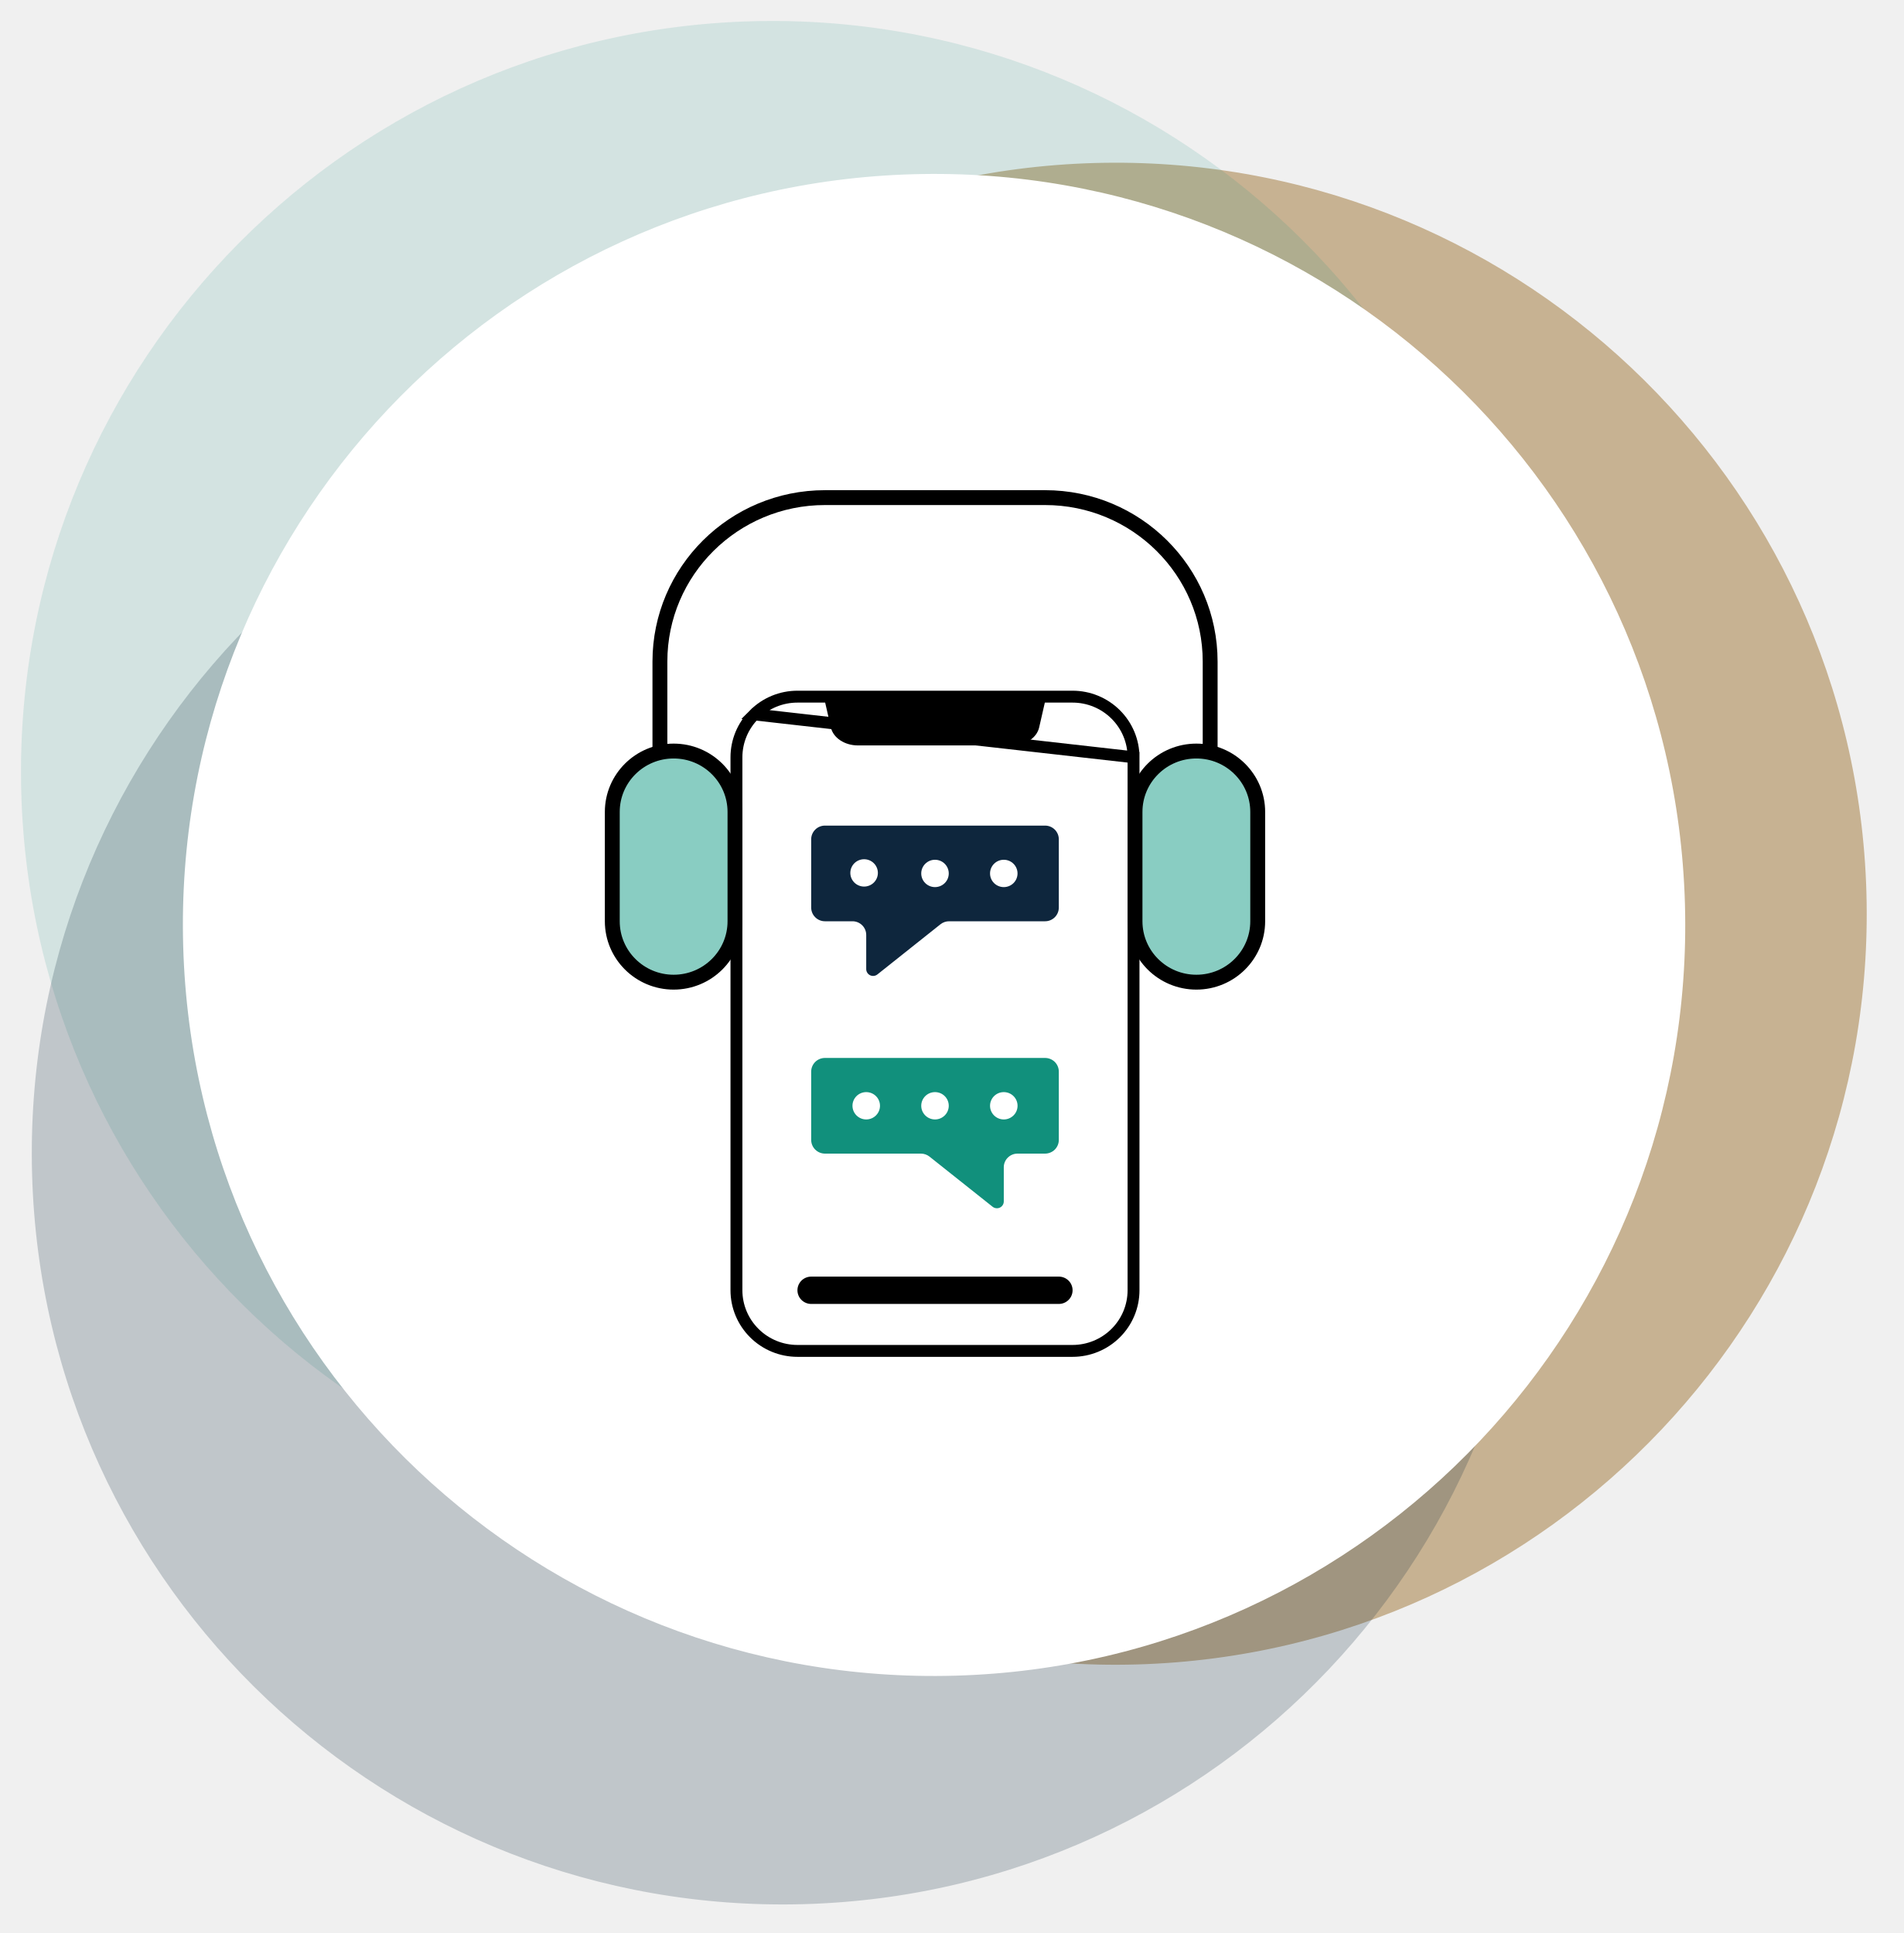
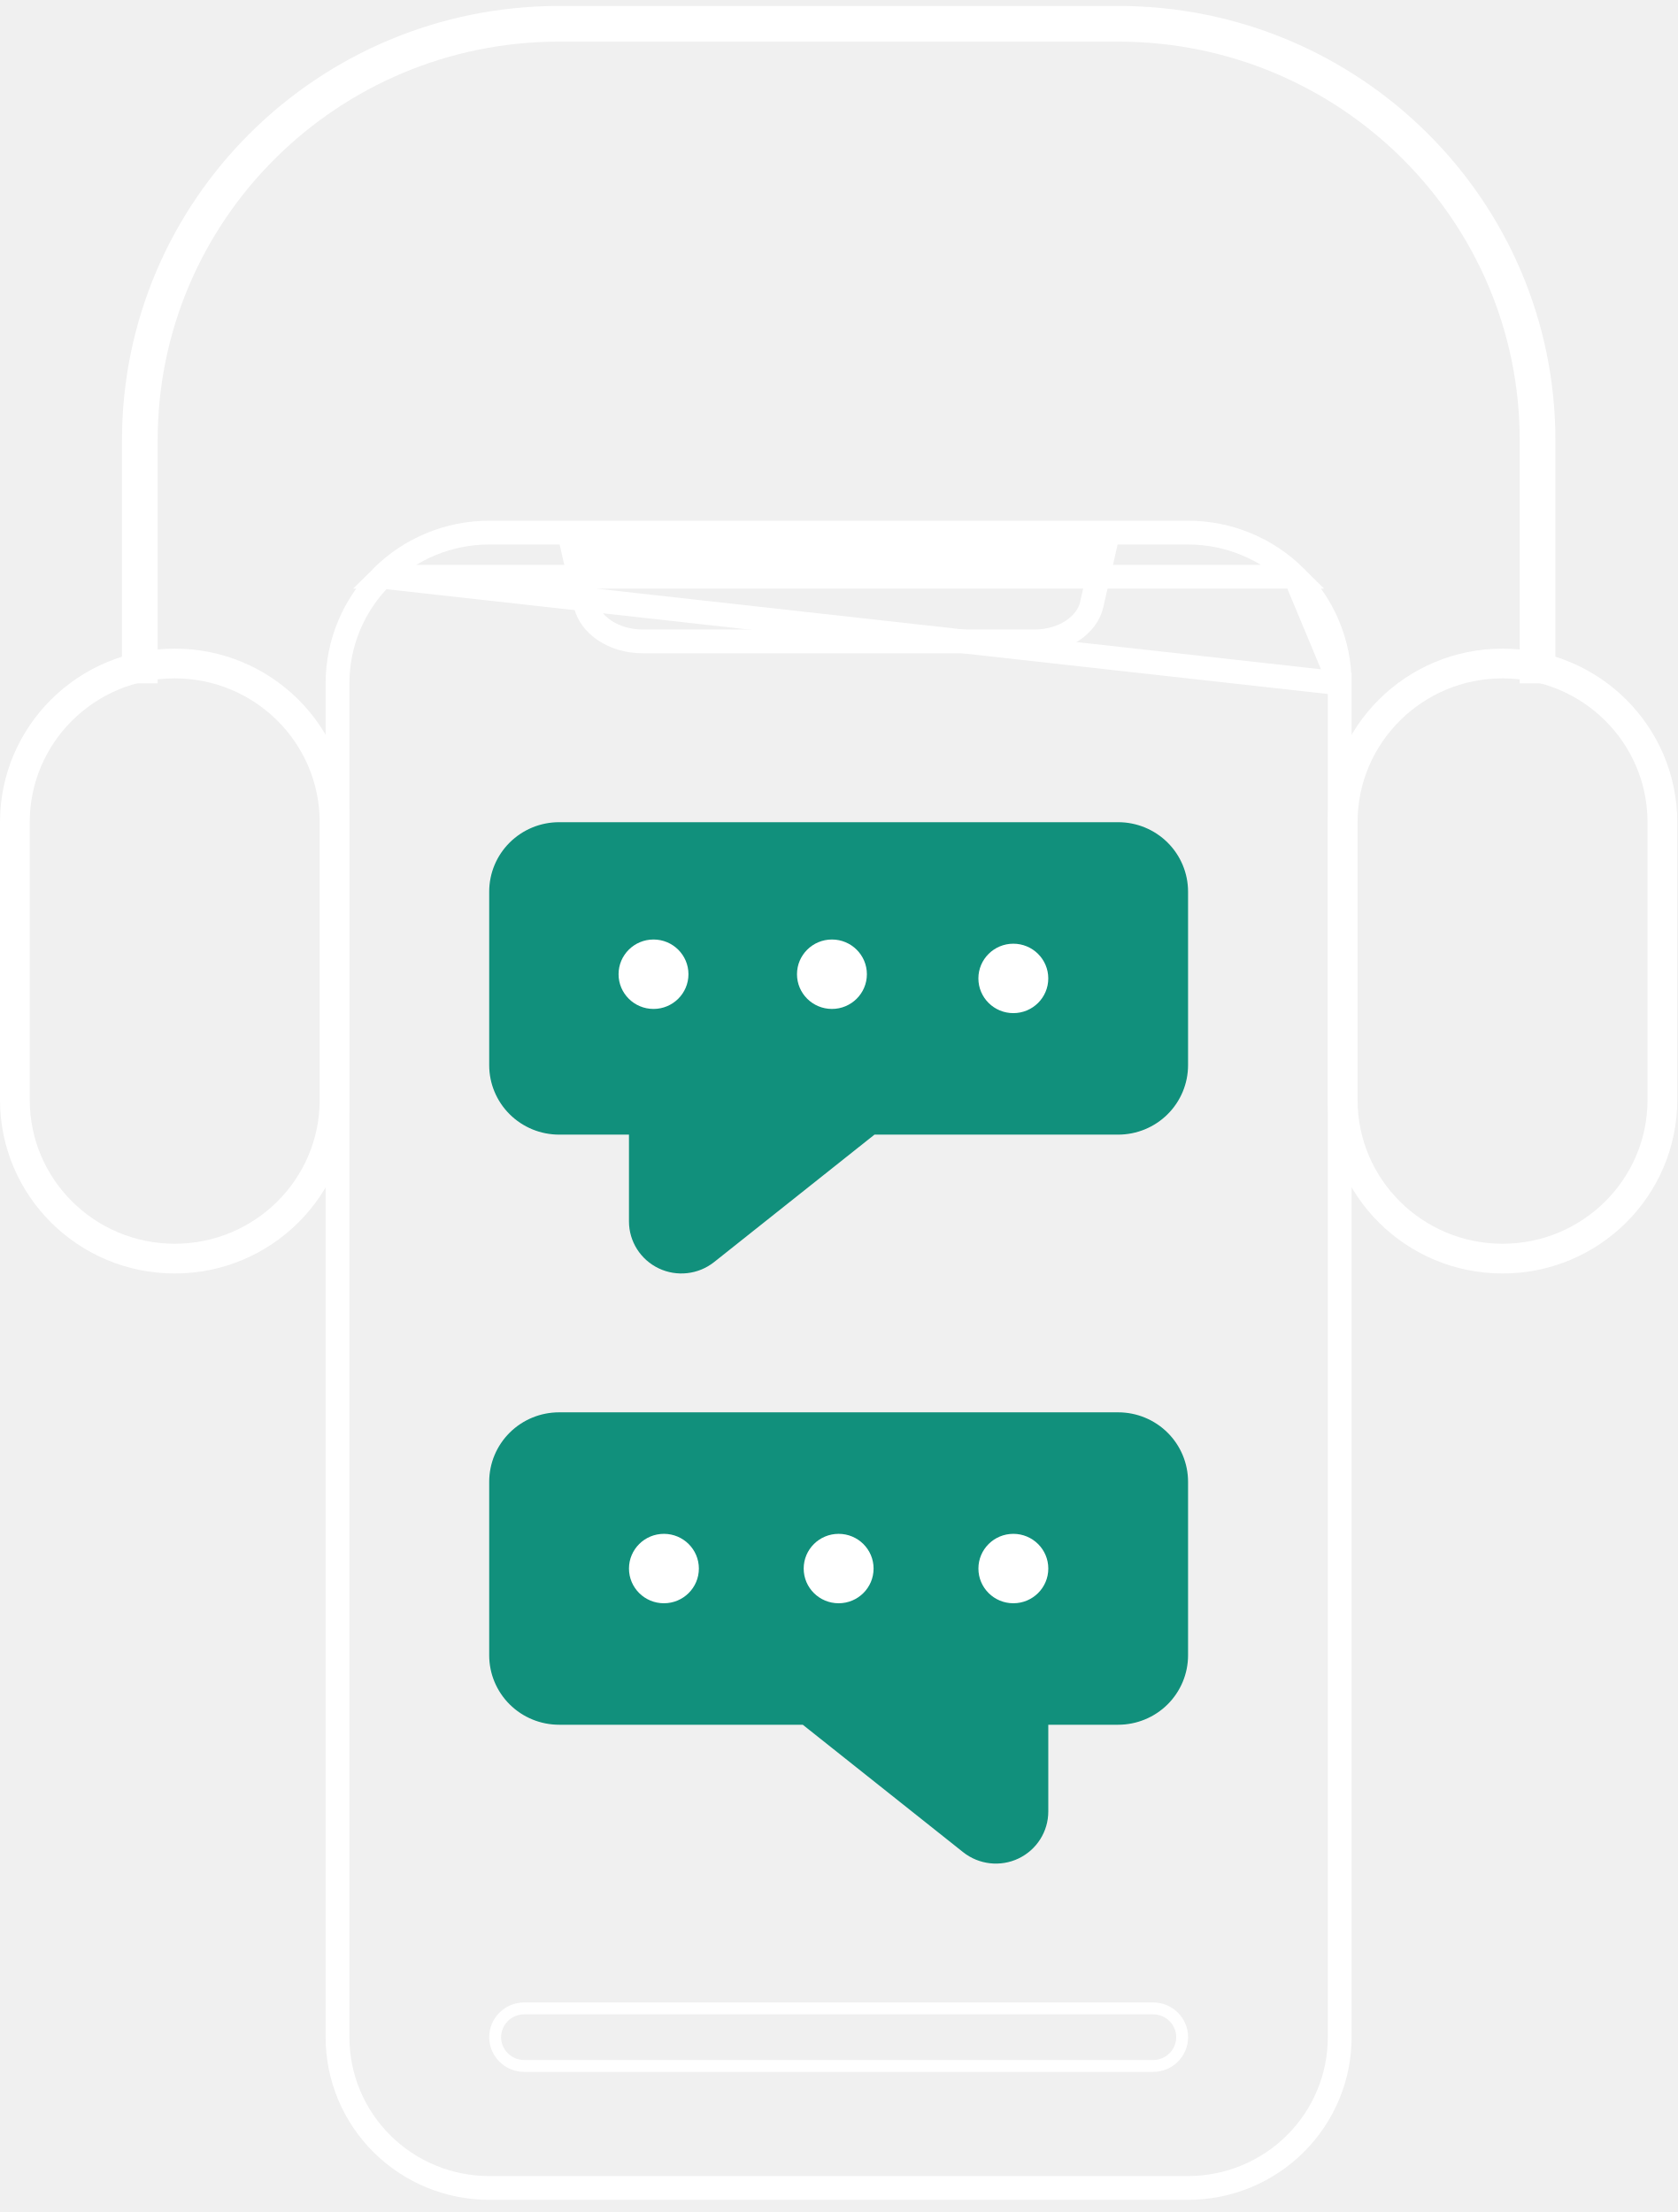
- <svg xmlns="http://www.w3.org/2000/svg" width="64" height="65" viewBox="0 0 64 65" fill="none">
-   <circle cx="37.505" cy="30.726" r="25.254" transform="rotate(-91.624 37.5047 30.726)" fill="#905D11" fill-opacity="0.42" />
-   <circle cx="25.96" cy="25.96" r="25.254" transform="rotate(-91.624 25.9598 25.9599)" fill="#11907C" fill-opacity="0.13" />
-   <circle cx="26.323" cy="38.785" r="25.254" transform="rotate(-91.624 26.3234 38.7853)" fill="#0E263D" fill-opacity="0.21" />
-   <path d="M30.687 5.859C44.629 5.463 56.252 16.445 56.647 30.387C57.042 44.329 46.061 55.952 32.119 56.347C18.177 56.742 6.554 45.76 6.159 31.818C5.764 17.877 16.745 6.254 30.687 5.859Z" fill="white" />
-   <mask id="path-5-inside-1_327_244" fill="white">
-     <path fill-rule="evenodd" clip-rule="evenodd" d="M35.134 23.596H27.735C27.735 23.596 27.84 24.056 27.933 24.462C28.013 24.812 28.396 25.066 28.843 25.066H34.026C34.473 25.066 34.856 24.812 34.936 24.462C35.029 24.056 35.134 23.596 35.134 23.596Z" />
-   </mask>
-   <path d="M35.134 23.596L37.084 24.041L37.644 21.596H35.134V23.596ZM27.735 23.596V21.596H25.226L25.785 24.041L27.735 23.596ZM27.933 24.462L29.883 24.016L29.883 24.016L27.933 24.462ZM34.936 24.462L32.986 24.016L32.986 24.016L34.936 24.462ZM35.134 21.596H27.735V25.596H35.134V21.596ZM27.735 23.596C25.785 24.041 25.785 24.041 25.785 24.041C25.785 24.041 25.785 24.041 25.785 24.041C25.785 24.041 25.785 24.041 25.785 24.041C25.785 24.041 25.785 24.042 25.785 24.042C25.785 24.042 25.785 24.042 25.785 24.043C25.785 24.044 25.786 24.045 25.786 24.047C25.787 24.05 25.788 24.055 25.79 24.062C25.793 24.075 25.797 24.095 25.803 24.12C25.814 24.169 25.83 24.24 25.849 24.323C25.887 24.489 25.937 24.706 25.984 24.909L29.883 24.016C29.836 23.813 29.787 23.597 29.749 23.431C29.73 23.348 29.714 23.277 29.702 23.228C29.697 23.203 29.692 23.183 29.689 23.17C29.688 23.163 29.686 23.158 29.686 23.155C29.685 23.153 29.685 23.152 29.685 23.151C29.684 23.151 29.684 23.15 29.684 23.15C29.684 23.15 29.684 23.15 29.684 23.15C29.684 23.15 29.684 23.15 29.684 23.15C29.684 23.15 29.684 23.15 29.684 23.15C29.684 23.15 29.684 23.15 27.735 23.596ZM25.983 24.909C26.334 26.441 27.776 27.066 28.843 27.066V23.066C28.99 23.066 29.172 23.106 29.356 23.229C29.539 23.35 29.788 23.602 29.883 24.016L25.983 24.909ZM28.843 27.066H34.026V23.066H28.843V27.066ZM34.026 27.066C35.093 27.066 36.535 26.441 36.886 24.909L32.986 24.016C33.081 23.602 33.33 23.35 33.513 23.229C33.697 23.106 33.879 23.066 34.026 23.066V27.066ZM36.886 24.909C36.932 24.706 36.982 24.489 37.02 24.323C37.039 24.24 37.055 24.169 37.066 24.12C37.072 24.095 37.076 24.075 37.079 24.062C37.081 24.055 37.082 24.05 37.083 24.047C37.083 24.045 37.084 24.044 37.084 24.043C37.084 24.042 37.084 24.042 37.084 24.042C37.084 24.042 37.084 24.041 37.084 24.041C37.084 24.041 37.084 24.041 37.084 24.041C37.084 24.041 37.084 24.041 37.084 24.041C37.084 24.041 37.084 24.041 35.134 23.596C33.185 23.15 33.185 23.15 33.185 23.15C33.185 23.15 33.185 23.15 33.185 23.15C33.185 23.15 33.185 23.15 33.185 23.15C33.185 23.15 33.185 23.15 33.185 23.15C33.185 23.15 33.185 23.151 33.184 23.151C33.184 23.152 33.184 23.153 33.184 23.155C33.183 23.158 33.182 23.163 33.18 23.17C33.177 23.183 33.172 23.203 33.167 23.228C33.156 23.277 33.139 23.348 33.12 23.431C33.083 23.597 33.033 23.813 32.986 24.016L36.886 24.909Z" fill="black" mask="url(#path-5-inside-1_327_244)" />
-   <path fill-rule="evenodd" clip-rule="evenodd" d="M24.497 27.303C24.497 26.287 23.669 25.464 22.647 25.464C21.626 25.464 20.797 26.287 20.797 27.303C20.797 28.425 20.797 29.856 20.797 30.979C20.797 31.994 21.626 32.817 22.647 32.817C23.669 32.817 24.497 31.994 24.497 30.979C24.497 29.856 24.497 28.425 24.497 27.303ZM42.072 27.303C42.072 26.287 41.243 25.464 40.222 25.464C39.2 25.464 38.372 26.287 38.372 27.303C38.372 28.425 38.372 29.856 38.372 30.979C38.372 31.994 39.2 32.817 40.222 32.817C41.243 32.817 42.072 31.994 42.072 30.979C42.072 29.856 42.072 28.425 42.072 27.303Z" fill="#89CDC2" />
-   <path fill-rule="evenodd" clip-rule="evenodd" d="M28.66 31.439V32.587C28.66 32.853 28.813 33.094 29.053 33.209C29.293 33.324 29.579 33.291 29.787 33.126L31.909 31.439H35.135C35.38 31.439 35.615 31.342 35.788 31.169C35.962 30.997 36.059 30.763 36.059 30.519C36.059 29.836 36.059 28.905 36.059 28.222C36.059 27.978 35.962 27.744 35.788 27.572C35.615 27.399 35.38 27.302 35.135 27.302C33.362 27.302 29.507 27.302 27.735 27.302C27.49 27.302 27.254 27.399 27.081 27.572C26.907 27.744 26.81 27.978 26.81 28.222C26.81 28.905 26.81 29.836 26.81 30.519C26.81 30.763 26.907 30.997 27.081 31.169C27.254 31.342 27.49 31.439 27.735 31.439H28.66Z" fill="#0E263D" />
-   <path fill-rule="evenodd" clip-rule="evenodd" d="M34.209 39.251V40.4C34.209 40.665 34.056 40.906 33.816 41.021C33.576 41.136 33.291 41.104 33.082 40.938L30.96 39.251H27.735C27.49 39.251 27.254 39.154 27.081 38.982C26.907 38.809 26.81 38.575 26.81 38.332C26.81 37.648 26.81 36.718 26.81 36.034C26.81 35.791 26.907 35.557 27.081 35.384C27.254 35.212 27.49 35.115 27.735 35.115C29.507 35.115 33.362 35.115 35.135 35.115C35.38 35.115 35.615 35.212 35.788 35.384C35.962 35.557 36.059 35.791 36.059 36.034C36.059 36.718 36.059 37.648 36.059 38.332C36.059 38.575 35.962 38.809 35.788 38.982C35.615 39.154 35.38 39.251 35.135 39.251H34.209Z" fill="#11907C" />
-   <path d="M38.109 25.464V43.388C38.109 43.928 37.893 44.447 37.508 44.829C37.124 45.211 36.602 45.426 36.059 45.426H26.81C26.266 45.426 25.745 45.211 25.361 44.829C24.976 44.447 24.759 43.928 24.759 43.388V25.464C24.759 24.923 24.976 24.405 25.36 24.023L38.109 25.464ZM38.109 25.464C38.109 24.923 37.893 24.405 37.508 24.023C37.123 23.64 36.602 23.426 36.059 23.426H26.81C26.266 23.426 25.745 23.64 25.361 24.023L38.109 25.464Z" stroke="black" stroke-width="0.4" />
-   <path d="M20.585 27.302C20.585 26.173 21.507 25.255 22.647 25.255C23.788 25.255 24.71 26.173 24.71 27.302V30.979C24.71 32.108 23.788 33.027 22.647 33.027C21.507 33.027 20.585 32.108 20.585 30.979V27.302ZM38.159 27.302C38.159 26.173 39.081 25.255 40.222 25.255C41.362 25.255 42.284 26.173 42.284 27.302V30.979C42.284 32.108 41.362 33.027 40.222 33.027C39.081 33.027 38.159 32.108 38.159 30.979V27.302Z" stroke="black" stroke-width="0.5" />
-   <path d="M40.685 25.464C40.685 25.464 40.685 23.968 40.685 22.247C40.685 19.202 38.2 16.733 35.135 16.733C32.809 16.733 30.061 16.733 27.736 16.733C24.671 16.733 22.186 19.202 22.186 22.247V25.464" stroke="black" stroke-width="0.5" />
-   <path d="M31.434 29.83C31.179 29.83 30.972 29.625 30.972 29.371C30.972 29.117 31.179 28.911 31.434 28.911C31.69 28.911 31.897 29.117 31.897 29.371C31.897 29.625 31.69 29.83 31.434 29.83Z" fill="white" />
-   <path d="M31.435 37.643C31.69 37.643 31.897 37.437 31.897 37.183C31.897 36.929 31.69 36.724 31.435 36.724C31.179 36.724 30.972 36.929 30.972 37.183C30.972 37.437 31.179 37.643 31.435 37.643Z" fill="white" />
-   <path d="M33.747 29.83C33.492 29.83 33.285 29.625 33.285 29.371C33.285 29.117 33.492 28.911 33.747 28.911C34.002 28.911 34.209 29.117 34.209 29.371C34.209 29.625 34.002 29.83 33.747 29.83Z" fill="white" />
-   <path d="M29.122 37.643C29.378 37.643 29.585 37.437 29.585 37.183C29.585 36.929 29.378 36.724 29.122 36.724C28.867 36.724 28.66 36.929 28.66 37.183C28.66 37.437 28.867 37.643 29.122 37.643Z" fill="white" />
-   <path d="M29.051 29.812C28.796 29.812 28.588 29.607 28.588 29.353C28.588 29.099 28.796 28.893 29.051 28.893C29.306 28.893 29.514 29.099 29.514 29.353C29.514 29.607 29.306 29.812 29.051 29.812Z" fill="white" />
-   <path d="M33.747 37.643C34.002 37.643 34.21 37.437 34.21 37.183C34.21 36.929 34.002 36.724 33.747 36.724C33.492 36.724 33.285 36.929 33.285 37.183C33.285 37.437 33.492 37.643 33.747 37.643Z" fill="white" />
-   <path fill-rule="evenodd" clip-rule="evenodd" d="M28.197 31.898V32.587C28.197 33.029 28.452 33.431 28.852 33.623C29.253 33.814 29.729 33.76 30.076 33.484L32.071 31.898H35.135C35.503 31.898 35.855 31.753 36.115 31.494C36.376 31.236 36.522 30.885 36.522 30.519C36.522 29.835 36.522 28.905 36.522 28.221C36.522 27.856 36.376 27.505 36.115 27.247C35.855 26.988 35.503 26.843 35.135 26.843C33.362 26.843 29.507 26.843 27.735 26.843C27.367 26.843 27.014 26.988 26.754 27.247C26.493 27.505 26.347 27.856 26.347 28.221C26.347 28.905 26.347 29.835 26.347 30.519C26.347 30.885 26.493 31.236 26.754 31.494C27.014 31.753 27.367 31.898 27.735 31.898H28.197ZM29.122 31.438C29.122 31.185 28.915 30.979 28.66 30.979H27.735C27.612 30.979 27.494 30.931 27.408 30.844C27.321 30.758 27.272 30.641 27.272 30.519V28.221C27.272 28.1 27.321 27.983 27.408 27.897C27.494 27.81 27.612 27.762 27.735 27.762H35.135C35.257 27.762 35.375 27.81 35.462 27.897C35.548 27.983 35.597 28.1 35.597 28.221V30.519C35.597 30.641 35.548 30.758 35.462 30.844C35.375 30.931 35.257 30.979 35.135 30.979H31.909C31.804 30.979 31.702 31.014 31.62 31.079L29.498 32.767C29.428 32.822 29.334 32.833 29.253 32.795C29.173 32.756 29.122 32.676 29.122 32.587V31.438Z" fill="white" />
-   <path fill-rule="evenodd" clip-rule="evenodd" d="M34.672 39.711H35.135C35.503 39.711 35.855 39.566 36.115 39.307C36.376 39.048 36.522 38.698 36.522 38.332C36.522 37.648 36.522 36.718 36.522 36.034C36.522 35.668 36.376 35.318 36.115 35.059C35.855 34.801 35.503 34.656 35.135 34.656C33.362 34.656 29.507 34.656 27.735 34.656C27.367 34.656 27.014 34.801 26.754 35.059C26.493 35.318 26.347 35.668 26.347 36.034C26.347 36.718 26.347 37.648 26.347 38.332C26.347 38.698 26.493 39.048 26.754 39.307C27.014 39.566 27.367 39.711 27.735 39.711H30.798L32.793 41.297C33.141 41.573 33.616 41.627 34.017 41.435C34.417 41.244 34.672 40.842 34.672 40.4V39.711ZM34.209 38.792C33.954 38.792 33.747 38.998 33.747 39.251V40.4C33.747 40.488 33.696 40.569 33.616 40.607C33.536 40.645 33.441 40.634 33.371 40.579L31.249 38.892C31.167 38.827 31.065 38.792 30.96 38.792H27.735C27.612 38.792 27.494 38.743 27.408 38.657C27.321 38.571 27.272 38.454 27.272 38.332V36.034C27.272 35.912 27.321 35.795 27.408 35.709C27.494 35.623 27.612 35.575 27.735 35.575H35.135C35.257 35.575 35.375 35.623 35.462 35.709C35.548 35.795 35.597 35.912 35.597 36.034V38.332C35.597 38.454 35.548 38.571 35.462 38.657C35.375 38.743 35.257 38.792 35.135 38.792H34.209Z" fill="white" />
-   <mask id="path-21-inside-2_327_244" fill="white">
-     <path fill-rule="evenodd" clip-rule="evenodd" d="M27.273 43.847H35.597C35.853 43.847 36.06 43.641 36.06 43.387C36.06 43.133 35.853 42.928 35.597 42.928H27.273C27.017 42.928 26.81 43.133 26.81 43.387C26.81 43.641 27.017 43.847 27.273 43.847Z" />
-   </mask>
-   <path d="M27.273 46.847H35.597V40.847H27.273V46.847ZM35.597 46.847C37.491 46.847 39.06 45.316 39.06 43.387H33.06C33.06 41.965 34.215 40.847 35.597 40.847V46.847ZM39.06 43.387C39.06 41.458 37.491 39.928 35.597 39.928V45.928C34.215 45.928 33.06 44.809 33.06 43.387H39.06ZM35.597 39.928H27.273V45.928H35.597V39.928ZM27.273 39.928C25.379 39.928 23.81 41.458 23.81 43.387H29.81C29.81 44.809 28.655 45.928 27.273 45.928V39.928ZM23.81 43.387C23.81 45.316 25.379 46.847 27.273 46.847V40.847C28.655 40.847 29.81 41.965 29.81 43.387H23.81Z" fill="black" mask="url(#path-21-inside-2_327_244)" />
+ <svg xmlns="http://www.w3.org/2000/svg" width="141" height="186" viewBox="0 0 141 186" fill="none">
+   <path d="M49.235 50.873L49.235 50.873C48.94 49.584 48.625 48.208 48.383 47.153L48.255 46.59H92.745L92.617 47.153C92.375 48.208 92.06 49.584 91.765 50.873L91.765 50.873C91.392 52.503 89.489 53.931 86.962 53.931H54.038C51.511 53.931 49.608 52.503 49.235 50.873Z" stroke="white" stroke-width="2" />
+   <path fill-rule="evenodd" clip-rule="evenodd" d="M52.875 95.407V102.704C52.875 104.388 53.847 105.921 55.372 106.65C56.899 107.38 58.712 107.173 60.034 106.122L73.514 95.407H94C95.557 95.407 97.052 94.791 98.154 93.696C99.255 92.602 99.875 91.116 99.875 89.569C99.875 85.225 99.875 79.317 99.875 74.974C99.875 73.427 99.255 71.941 98.154 70.847C97.052 69.752 95.557 69.136 94 69.136C82.743 69.136 58.257 69.136 47 69.136C45.443 69.136 43.948 69.752 42.846 70.847C41.745 71.941 41.125 73.427 41.125 74.974C41.125 79.317 41.125 85.225 41.125 89.569C41.125 91.116 41.745 92.602 42.846 93.696C43.948 94.791 45.443 95.407 47 95.407H52.875Z" fill="#11907C" />
+   <path fill-rule="evenodd" clip-rule="evenodd" d="M88.125 145.028V152.326C88.125 154.01 87.153 155.542 85.628 156.272C84.101 157.002 82.288 156.794 80.966 155.744L67.486 145.028H47C45.443 145.028 43.948 144.412 42.846 143.318C41.745 142.223 41.125 140.737 41.125 139.19C41.125 134.847 41.125 128.939 41.125 124.596C41.125 123.049 41.745 121.563 42.846 120.468C43.948 119.374 45.443 118.758 47 118.758C58.257 118.758 82.743 118.758 94 118.758C95.557 118.758 97.052 119.374 98.154 120.468C99.255 121.563 99.875 123.049 99.875 124.596C99.875 128.939 99.875 134.847 99.875 139.19C99.875 140.737 99.255 142.223 98.154 143.318C97.052 144.412 95.557 145.028 94 145.028H88.125Z" fill="#11907C" />
+   <path d="M112.624 57.46V171.301C112.624 174.665 111.279 177.889 108.885 180.266C106.494 182.643 103.252 183.977 99.872 183.977H41.124C37.744 183.977 34.502 182.643 32.111 180.266C29.718 177.889 28.373 174.665 28.373 171.301V57.46C28.373 54.097 29.717 50.872 32.111 48.495L112.624 57.46ZM112.624 57.46C112.624 54.097 111.279 50.872 108.886 48.495M112.624 57.46L108.886 48.495M108.886 48.495C106.494 46.119 103.253 44.785 99.872 44.785H41.124C37.744 44.785 34.502 46.118 32.111 48.495L108.886 48.495Z" stroke="white" stroke-width="2" />
+   <path d="M1.25 69.136C1.25 61.774 7.26 55.791 14.688 55.791C22.115 55.791 28.125 61.774 28.125 69.136V92.487C28.125 99.849 22.115 105.832 14.688 105.832C7.26 105.832 1.25 99.849 1.25 92.487V69.136ZM112.875 69.136C112.875 61.774 118.885 55.791 126.312 55.791C133.74 55.791 139.75 61.774 139.75 69.136V92.487C139.75 99.849 133.74 105.832 126.312 105.832C118.885 105.832 112.875 99.849 112.875 92.487V69.136Z" stroke="white" stroke-width="2.5" />
+   <path d="M129.256 57.46C129.256 57.46 129.256 47.953 129.256 37.027C129.256 17.683 113.472 2 94.004 2C79.233 2 61.777 2 47.007 2C27.538 2 11.754 17.683 11.754 37.027V57.46" stroke="white" stroke-width="3" />
+   <path d="M70.501 134.813C72.123 134.813 73.438 133.507 73.438 131.895C73.438 130.282 72.123 128.976 70.501 128.976C68.878 128.976 67.563 130.282 67.563 131.895C67.563 133.507 68.878 134.813 70.501 134.813Z" fill="white" />
+   <path d="M85.187 85.191C83.565 85.191 82.249 83.885 82.249 82.272C82.249 80.66 83.565 79.353 85.187 79.353C86.809 79.353 88.124 80.66 88.124 82.272C88.124 83.885 86.809 85.191 85.187 85.191Z" fill="white" />
+   <path d="M69.938 84.838C68.315 84.838 67 83.531 67 81.919C67 80.307 68.315 79 69.938 79C71.56 79 72.875 80.307 72.875 81.919C72.875 83.531 71.56 84.838 69.938 84.838Z" fill="white" />
+   <path d="M54.938 84.838C53.315 84.838 52 83.531 52 81.919C52 80.307 53.315 79 54.938 79C56.56 79 57.875 80.307 57.875 81.919C57.875 83.531 56.56 84.838 54.938 84.838Z" fill="white" />
+   <path d="M55.813 134.813C57.435 134.813 58.751 133.507 58.751 131.895C58.751 130.282 57.435 128.976 55.813 128.976C54.191 128.976 52.876 130.282 52.876 131.895C52.876 133.507 54.191 134.813 55.813 134.813Z" fill="white" />
+   <path d="M85.188 134.813C86.81 134.813 88.126 133.507 88.126 131.895C88.126 130.282 86.81 128.976 85.188 128.976C83.566 128.976 82.251 130.282 82.251 131.895C82.251 133.507 83.566 134.813 85.188 134.813Z" fill="white" />
+   <path d="M96.94 173.718H44.065C42.716 173.718 41.626 172.631 41.626 171.299C41.626 169.967 42.716 168.88 44.065 168.88H96.94C98.29 168.88 99.379 169.967 99.379 171.299C99.379 172.631 98.29 173.718 96.94 173.718Z" stroke="white" />
</svg>
